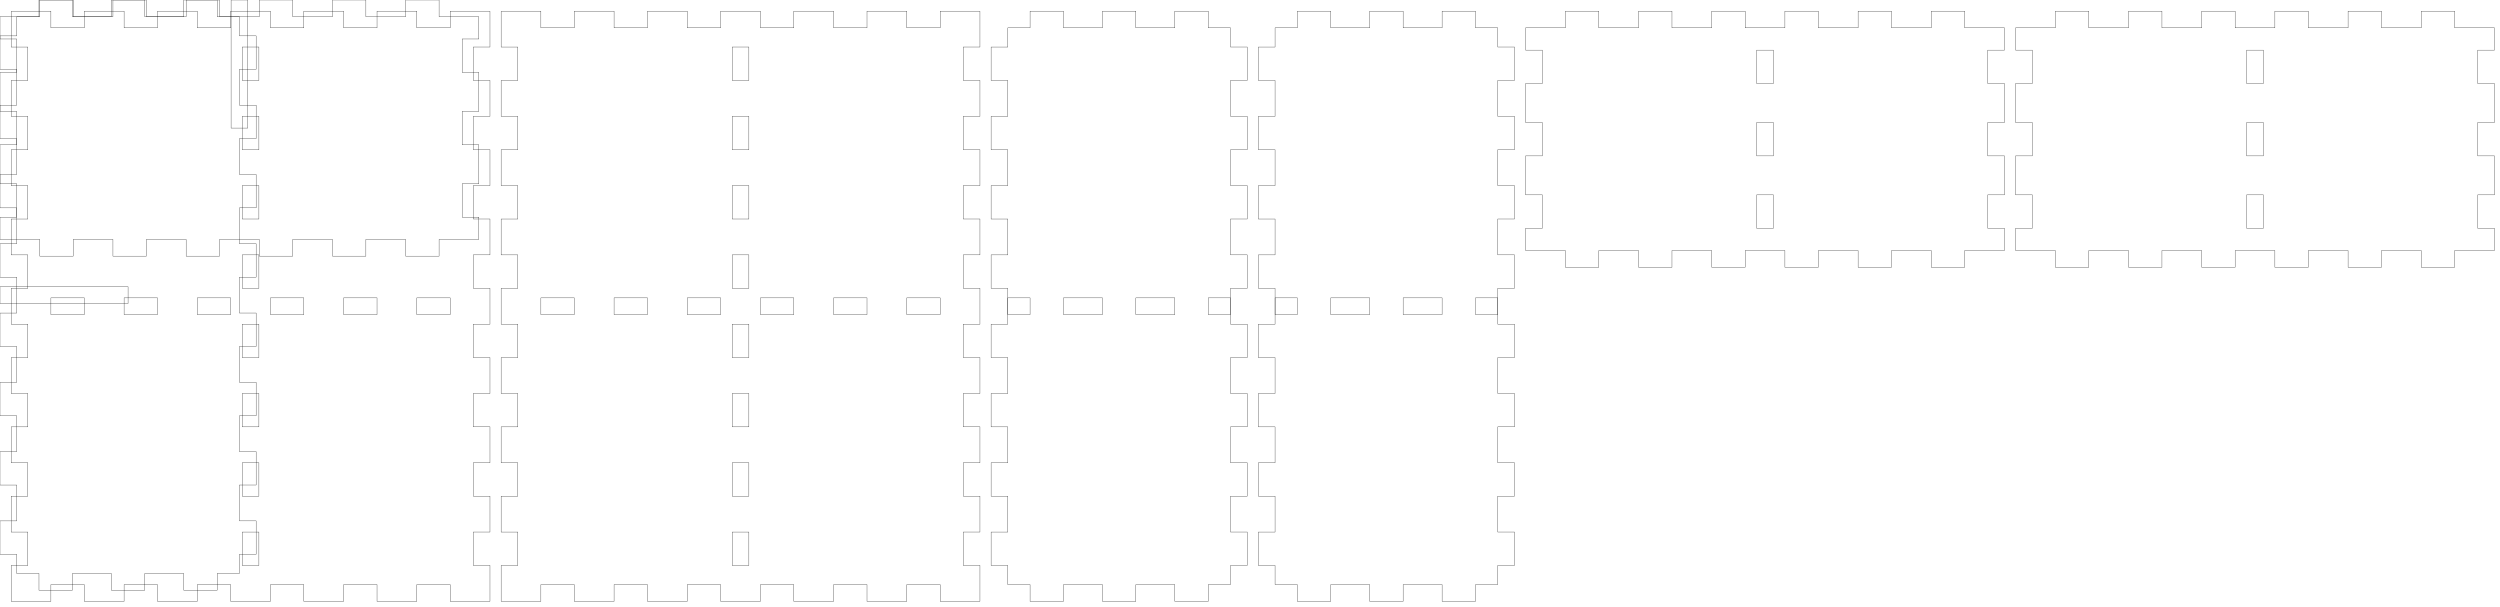
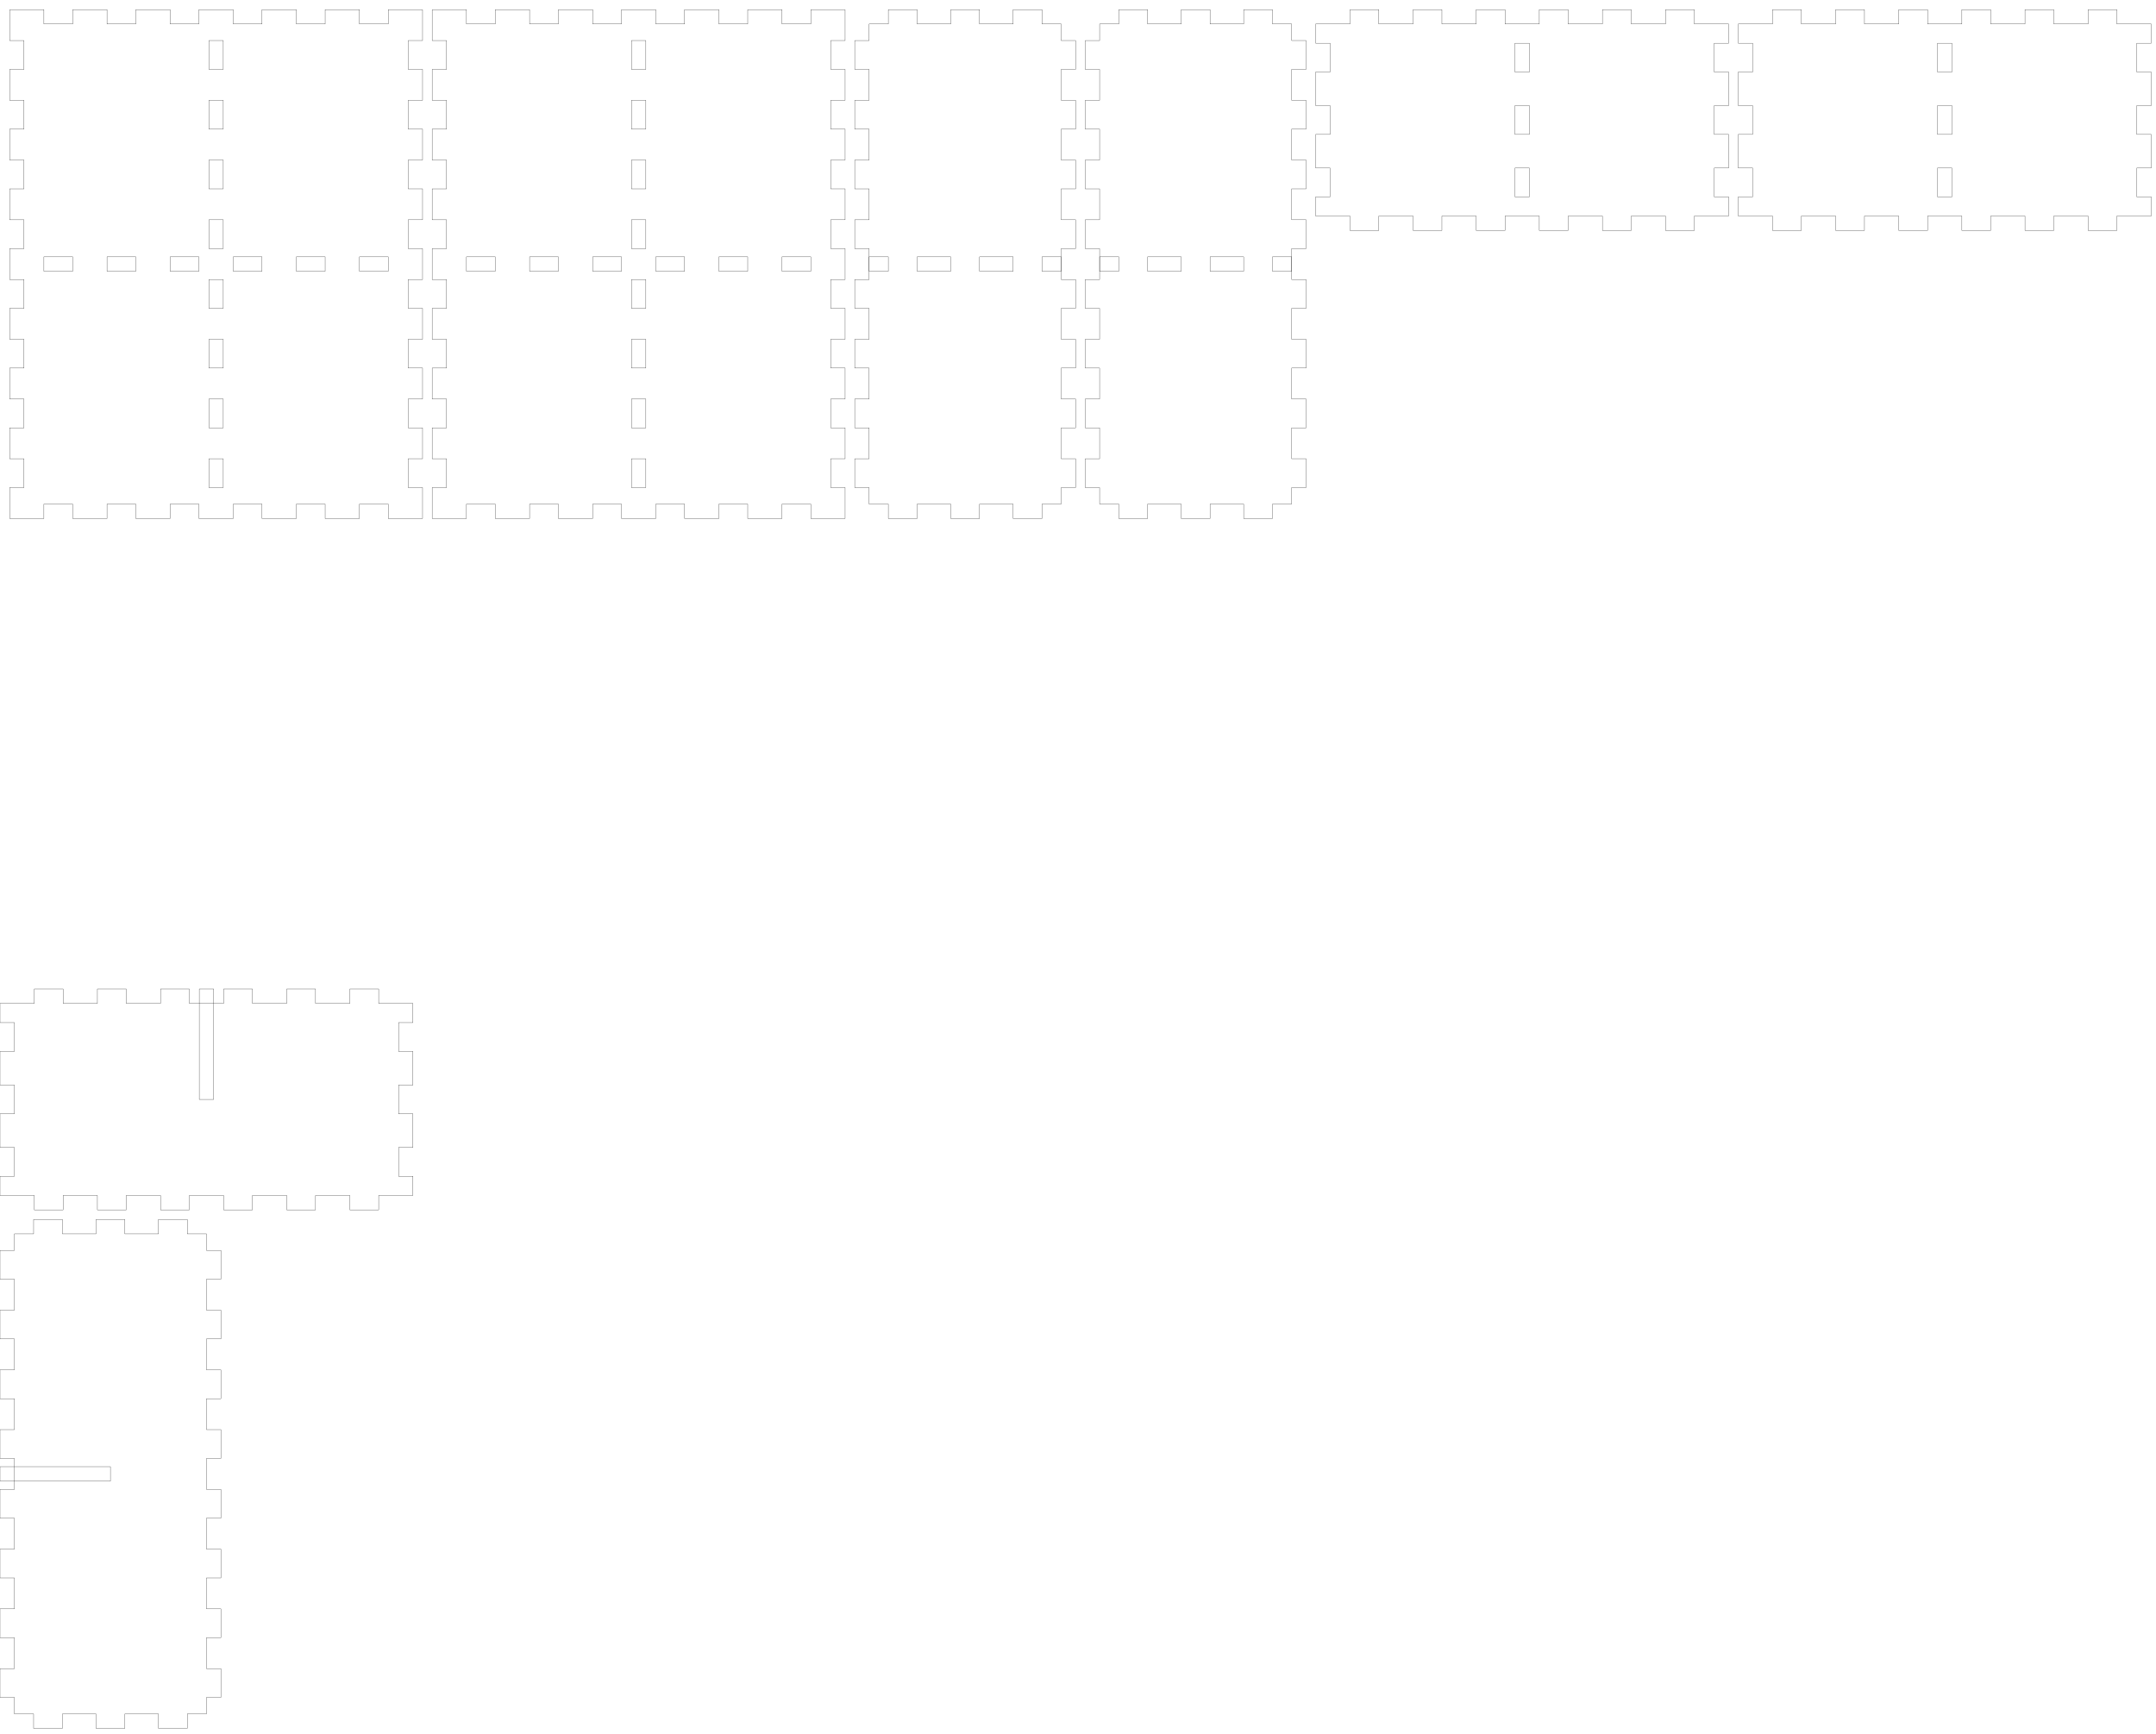
- <svg xmlns="http://www.w3.org/2000/svg" width="449mm" height="109mm" viewBox="0 0 449 109" version="1.1" id="svg5">
+ <svg xmlns="http://www.w3.org/2000/svg" width="449mm" height="361mm" viewBox="0 0 449 361" version="1.1" id="svg5">
  <defs id="defs2" />
  <g id="layer1">
    <g id="piece_001">
      <path id="side_001" style="fill:none;stroke:#000000;stroke-width:0.051" d="m 274 5 l 7.143 0 l 0 -3 l 6 0 l 0 3 l 7.143 0 l 0 -3 l 6 0 l 0 3 l 7.143 0 l 0 -3 l 6 0 l 0 3 l 7.142 0 l 0 -3 l 6 0 l 0 3 l 7.143 0 l 0 -3 l 6 0 l 0 3 l 7.143 0 l 0 -3 l 6 0 l 0 3 l 7.143 0" />
      <path id="side_002" style="fill:none;stroke:#000000;stroke-width:0.051" d="m 360 5 l 0 4 l -3 0 l 0 6 l 3 0 l 0 7 l -3 0 l 0 6 l 3 0 l 0 7 l -3 0 l 0 6 l 3 0 l 0 4" />
      <path id="hole_001" style="fill:none;stroke:#000000;stroke-width:0.051" d="m 315.5 9 l 0 6 l 3 0 l 0 -6 l -3 0 z" />
      <path id="hole_002" style="fill:none;stroke:#000000;stroke-width:0.051" d="m 315.5 22 l 0 6 l 3 0 l 0 -6 l -3 0 z" />
      <path id="hole_003" style="fill:none;stroke:#000000;stroke-width:0.051" d="m 315.5 35 l 0 6 l 3 0 l 0 -6 l -3 0 z" />
      <path id="side_003" style="fill:none;stroke:#000000;stroke-width:0.051" d="m 360 45 l -7.143 0 l 0 3 l -6 0 l 0 -3 l -7.143 0 l 0 3 l -6 0 l 0 -3 l -7.143 0 l 0 3 l -6 0 l 0 -3 l -7.142 0 l 0 3 l -6 0 l 0 -3 l -7.143 0 l 0 3 l -6 0 l 0 -3 l -7.143 0 l 0 3 l -6 0 l 0 -3 l -7.143 0" />
      <path id="side_004" style="fill:none;stroke:#000000;stroke-width:0.051" d="m 274 45 l 0 -4 l 3 0 l 0 -6 l -3 0 l 0 -7 l 3 0 l 0 -6 l -3 0 l 0 -7 l 3 0 l 0 -6 l -3 0 l 0 -4" />
    </g>
+     <g id="xdivider_001">
+       <path id="side_005" style="fill:none;stroke:#000000;stroke-width:0.051" d="m 0 209 l 7.143 0 l 0 -3 l 6 0 l 0 3 l 7.143 0 l 0 -3 l 6 0 l 0 3 l 7.143 0 l 0 -3 l 6 0 l 0 3 l 7.143 0 l 0 -3 l 6 0 l 0 3 l 7.143 0 l 0 -3 l 6 0 l 0 3 l 7.143 0 l 0 -3 l 6 0 l 0 3 l 7.143 0" />
+       <path id="side_006" style="fill:none;stroke:#000000;stroke-width:0.051" d="m 86 209 l 0 4 l -3 0 l 0 6 l 3 0 l 0 7 l -3 0 l 0 6 l 3 0 l 0 7 l -3 0 l 0 6 l 3 0 l 0 4" />
+       <path id="slot_001" style="fill:none;stroke:#000000;stroke-width:0.051" d="m 41.5 206 l 0 23 l 3 0 l 0 -23 l -3 0 z" />
+       <path id="side_007" style="fill:none;stroke:#000000;stroke-width:0.051" d="m 86 249 l -7.143 0 l 0 3 l -6 0 l 0 -3 l -7.143 0 l 0 3 l -6 0 l 0 -3 l -7.143 0 l 0 3 l -6 0 l 0 -3 l -7.143 0 l 0 3 l -6 0 l 0 -3 l -7.143 0 l 0 3 l -6 0 l 0 -3 l -7.143 0 l 0 3 l -6 0 l 0 -3 l -7.143 0" />
+       <path id="side_008" style="fill:none;stroke:#000000;stroke-width:0.051" d="m 0 249 l 0 -4 l 3 0 l 0 -6 l -3 0 l 0 -7 l 3 0 l 0 -6 l -3 0 l 0 -7 l 3 0 l 0 -6 l -3 0 l 0 -4" />
+     </g>
    <g id="piece_002">
-       <path id="side_005" style="fill:none;stroke:#000000;stroke-width:0.051" d="m 181 5 l 4 0 l 0 -3 l 6 0 l 0 3 l 7 0 l 0 -3 l 6 0 l 0 3 l 7 0 l 0 -3 l 6 0 l 0 3 l 4 0" />
+       <path id="side_009" style="fill:none;stroke:#000000;stroke-width:0.051" d="m 181 5 l 4 0 l 0 -3 l 6 0 l 0 3 l 7 0 l 0 -3 l 6 0 l 0 3 l 7 0 l 0 -3 l 6 0 l 0 3 l 4 0" />
      <path id="hole_004" style="fill:none;stroke:#000000;stroke-width:0.051" d="m 181 56.5 l 4 0 l 0 -3 l -4 0 l 0 3 z" />
      <path id="hole_005" style="fill:none;stroke:#000000;stroke-width:0.051" d="m 191 56.5 l 7 0 l 0 -3 l -7 0 l 0 3 z" />
      <path id="hole_006" style="fill:none;stroke:#000000;stroke-width:0.051" d="m 204 56.5 l 7 0 l 0 -3 l -7 0 l 0 3 z" />
      <path id="hole_007" style="fill:none;stroke:#000000;stroke-width:0.051" d="m 217 56.5 l 4 0 l 0 -3 l -4 0 l 0 3 z" />
-       <path id="side_006" style="fill:none;stroke:#000000;stroke-width:0.051" d="m 221 5 l 0 3.444 l 3 0 l 0 6 l -3 0 l 0 6.444 l 3 0 l 0 6 l -3 0 l 0 6.444 l 3 0 l 0 6 l -3 0 l 0 6.444 l 3 0 l 0 6 l -3 0 l 0 6.444 l 3 0 l 0 6 l -3 0 l 0 6.444 l 3 0 l 0 6 l -3 0 l 0 6.444 l 3 0 l 0 6 l -3 0 l 0 6.444 l 3 0 l 0 6 l -3 0 l 0 3.444" />
-       <path id="side_007" style="fill:none;stroke:#000000;stroke-width:0.051" d="m 221 105 l -4 0 l 0 3 l -6 0 l 0 -3 l -7 0 l 0 3 l -6 0 l 0 -3 l -7 0 l 0 3 l -6 0 l 0 -3 l -4 0" />
-       <path id="side_008" style="fill:none;stroke:#000000;stroke-width:0.051" d="m 181 105 l 0 -3.444 l -3 0 l 0 -6 l 3 0 l 0 -6.444 l -3 0 l 0 -6 l 3 0 l 0 -6.444 l -3 0 l 0 -6 l 3 0 l 0 -6.444 l -3 0 l 0 -6 l 3 0 l 0 -6.444 l -3 0 l 0 -6 l 3 0 l 0 -6.444 l -3 0 l 0 -6 l 3 0 l 0 -6.444 l -3 0 l 0 -6 l 3 0 l 0 -6.444 l -3 0 l 0 -6 l 3 0 l 0 -3.444" />
+       <path id="side_010" style="fill:none;stroke:#000000;stroke-width:0.051" d="m 221 5 l 0 3.444 l 3 0 l 0 6 l -3 0 l 0 6.444 l 3 0 l 0 6 l -3 0 l 0 6.444 l 3 0 l 0 6 l -3 0 l 0 6.444 l 3 0 l 0 6 l -3 0 l 0 6.444 l 3 0 l 0 6 l -3 0 l 0 6.444 l 3 0 l 0 6 l -3 0 l 0 6.444 l 3 0 l 0 6 l -3 0 l 0 6.444 l 3 0 l 0 6 l -3 0 l 0 3.444" />
+       <path id="side_011" style="fill:none;stroke:#000000;stroke-width:0.051" d="m 221 105 l -4 0 l 0 3 l -6 0 l 0 -3 l -7 0 l 0 3 l -6 0 l 0 -3 l -7 0 l 0 3 l -6 0 l 0 -3 l -4 0" />
+       <path id="side_012" style="fill:none;stroke:#000000;stroke-width:0.051" d="m 181 105 l 0 -3.444 l -3 0 l 0 -6 l 3 0 l 0 -6.444 l -3 0 l 0 -6 l 3 0 l 0 -6.444 l -3 0 l 0 -6 l 3 0 l 0 -6.444 l -3 0 l 0 -6 l 3 0 l 0 -6.444 l -3 0 l 0 -6 l 3 0 l 0 -6.444 l -3 0 l 0 -6 l 3 0 l 0 -6.444 l -3 0 l 0 -6 l 3 0 l 0 -6.444 l -3 0 l 0 -6 l 3 0 l 0 -3.444" />
+     </g>
+     <g id="ydivider_001">
+       <path id="side_013" style="fill:none;stroke:#000000;stroke-width:0.051" d="m 3 257 l 4 0 l 0 -3 l 6 0 l 0 3 l 7 0 l 0 -3 l 6 0 l 0 3 l 7 0 l 0 -3 l 6 0 l 0 3 l 4 0" />
+       <path id="slot_002" style="fill:none;stroke:#000000;stroke-width:0.051" d="m 0 305.5 l 23 0 l 0 3 l -23 0 l 0 -3 z" />
+       <path id="side_014" style="fill:none;stroke:#000000;stroke-width:0.051" d="m 43 257 l 0 3.444 l 3 0 l 0 6 l -3 0 l 0 6.445 l 3 0 l 0 6 l -3 0 l 0 6.444 l 3 0 l 0 6 l -3 0 l 0 6.445 l 3 0 l 0 6 l -3 0 l 0 6.444 l 3 0 l 0 6 l -3 0 l 0 6.445 l 3 0 l 0 6 l -3 0 l 0 6.444 l 3 0 l 0 6 l -3 0 l 0 6.445 l 3 0 l 0 6 l -3 0 l 0 3.444" />
+       <path id="side_015" style="fill:none;stroke:#000000;stroke-width:0.051" d="m 43 357 l -4 0 l 0 3 l -6 0 l 0 -3 l -7 0 l 0 3 l -6 0 l 0 -3 l -7 0 l 0 3 l -6 0 l 0 -3 l -4 0" />
+       <path id="side_016" style="fill:none;stroke:#000000;stroke-width:0.051" d="m 3 357 l 0 -3.444 l -3 0 l 0 -6 l 3 0 l 0 -6.445 l -3 0 l 0 -6 l 3 0 l 0 -6.444 l -3 0 l 0 -6 l 3 0 l 0 -6.445 l -3 0 l 0 -6 l 3 0 l 0 -6.444 l -3 0 l 0 -6 l 3 0 l 0 -6.445 l -3 0 l 0 -6 l 3 0 l 0 -6.444 l -3 0 l 0 -6 l 3 0 l 0 -6.445 l -3 0 l 0 -6 l 3 0 l 0 -3.444" />
    </g>
    <g id="piece_003">
-       <path id="side_009" style="fill:none;stroke:#000000;stroke-width:0.051" d="m 90 2 l 7.143 0 l 0 3 l 6 0 l 0 -3 l 7.143 0 l 0 3 l 6 0 l 0 -3 l 7.143 0 l 0 3 l 6 0 l 0 -3 l 7.142 0 l 0 3 l 6 0 l 0 -3 l 7.143 0 l 0 3 l 6 0 l 0 -3 l 7.143 0 l 0 3 l 6 0 l 0 -3 l 7.143 0" />
-       <path id="hole_008" style="fill:none;stroke:#000000;stroke-width:0.051" d="m 97.143 56.5 l 6 0 l 0 -3 l -6 0 l 0 3 z" />
-       <path id="hole_009" style="fill:none;stroke:#000000;stroke-width:0.051" d="m 110.286 56.5 l 6 0 l 0 -3 l -6 0 l 0 3 z" />
-       <path id="hole_010" style="fill:none;stroke:#000000;stroke-width:0.051" d="m 123.429 56.5 l 6 0 l 0 -3 l -6 0 l 0 3 z" />
-       <path id="hole_011" style="fill:none;stroke:#000000;stroke-width:0.051" d="m 136.571 56.5 l 6 0 l 0 -3 l -6 0 l 0 3 z" />
-       <path id="hole_012" style="fill:none;stroke:#000000;stroke-width:0.051" d="m 149.714 56.5 l 6 0 l 0 -3 l -6 0 l 0 3 z" />
-       <path id="hole_013" style="fill:none;stroke:#000000;stroke-width:0.051" d="m 162.857 56.5 l 6 0 l 0 -3 l -6 0 l 0 3 z" />
-       <path id="side_010" style="fill:none;stroke:#000000;stroke-width:0.051" d="m 176 2 l 0 6.444 l -3 0 l 0 6 l 3 0 l 0 6.444 l -3 0 l 0 6 l 3 0 l 0 6.444 l -3 0 l 0 6 l 3 0 l 0 6.444 l -3 0 l 0 6 l 3 0 l 0 6.444 l -3 0 l 0 6 l 3 0 l 0 6.444 l -3 0 l 0 6 l 3 0 l 0 6.444 l -3 0 l 0 6 l 3 0 l 0 6.444 l -3 0 l 0 6 l 3 0 l 0 6.444" />
-       <path id="hole_014" style="fill:none;stroke:#000000;stroke-width:0.051" d="m 131.5 8.444 l 0 6 l 3 0 l 0 -6 l -3 0 z" />
-       <path id="hole_015" style="fill:none;stroke:#000000;stroke-width:0.051" d="m 131.5 20.889 l 0 6 l 3 0 l 0 -6 l -3 0 z" />
-       <path id="hole_016" style="fill:none;stroke:#000000;stroke-width:0.051" d="m 131.5 33.333 l 0 6 l 3 0 l 0 -6 l -3 0 z" />
-       <path id="hole_017" style="fill:none;stroke:#000000;stroke-width:0.051" d="m 131.5 45.778 l 0 6 l 3 0 l 0 -6 l -3 0 z" />
-       <path id="hole_018" style="fill:none;stroke:#000000;stroke-width:0.051" d="m 131.5 58.222 l 0 6 l 3 0 l 0 -6 l -3 0 z" />
-       <path id="hole_019" style="fill:none;stroke:#000000;stroke-width:0.051" d="m 131.5 70.667 l 0 6 l 3 0 l 0 -6 l -3 0 z" />
-       <path id="hole_020" style="fill:none;stroke:#000000;stroke-width:0.051" d="m 131.5 83.111 l 0 6 l 3 0 l 0 -6 l -3 0 z" />
-       <path id="hole_021" style="fill:none;stroke:#000000;stroke-width:0.051" d="m 131.5 95.556 l 0 6 l 3 0 l 0 -6 l -3 0 z" />
-       <path id="side_011" style="fill:none;stroke:#000000;stroke-width:0.051" d="m 176 108 l -7.143 0 l 0 -3 l -6 0 l 0 3 l -7.143 0 l 0 -3 l -6 0 l 0 3 l -7.143 0 l 0 -3 l -6 0 l 0 3 l -7.142 0 l 0 -3 l -6 0 l 0 3 l -7.143 0 l 0 -3 l -6 0 l 0 3 l -7.143 0 l 0 -3 l -6 0 l 0 3 l -7.143 0" />
-       <path id="side_012" style="fill:none;stroke:#000000;stroke-width:0.051" d="m 90 108 l 0 -6.444 l 3 0 l 0 -6 l -3 0 l 0 -6.444 l 3 0 l 0 -6 l -3 0 l 0 -6.444 l 3 0 l 0 -6 l -3 0 l 0 -6.444 l 3 0 l 0 -6 l -3 0 l 0 -6.444 l 3 0 l 0 -6 l -3 0 l 0 -6.444 l 3 0 l 0 -6 l -3 0 l 0 -6.444 l 3 0 l 0 -6 l -3 0 l 0 -6.444 l 3 0 l 0 -6 l -3 0 l 0 -6.444" />
-     </g>
-     <g id="piece_004">
-       <path id="side_013" style="fill:none;stroke:#000000;stroke-width:0.051" d="m 229 5 l 4 0 l 0 -3 l 6 0 l 0 3 l 7 0 l 0 -3 l 6 0 l 0 3 l 7 0 l 0 -3 l 6 0 l 0 3 l 4 0" />
-       <path id="hole_022" style="fill:none;stroke:#000000;stroke-width:0.051" d="m 229 56.5 l 4 0 l 0 -3 l -4 0 l 0 3 z" />
-       <path id="hole_023" style="fill:none;stroke:#000000;stroke-width:0.051" d="m 239 56.5 l 7 0 l 0 -3 l -7 0 l 0 3 z" />
-       <path id="hole_024" style="fill:none;stroke:#000000;stroke-width:0.051" d="m 252 56.5 l 7 0 l 0 -3 l -7 0 l 0 3 z" />
-       <path id="hole_025" style="fill:none;stroke:#000000;stroke-width:0.051" d="m 265 56.5 l 4 0 l 0 -3 l -4 0 l 0 3 z" />
-       <path id="side_014" style="fill:none;stroke:#000000;stroke-width:0.051" d="m 269 5 l 0 3.444 l 3 0 l 0 6 l -3 0 l 0 6.444 l 3 0 l 0 6 l -3 0 l 0 6.444 l 3 0 l 0 6 l -3 0 l 0 6.444 l 3 0 l 0 6 l -3 0 l 0 6.444 l 3 0 l 0 6 l -3 0 l 0 6.444 l 3 0 l 0 6 l -3 0 l 0 6.444 l 3 0 l 0 6 l -3 0 l 0 6.444 l 3 0 l 0 6 l -3 0 l 0 3.444" />
-       <path id="side_015" style="fill:none;stroke:#000000;stroke-width:0.051" d="m 269 105 l -4 0 l 0 3 l -6 0 l 0 -3 l -7 0 l 0 3 l -6 0 l 0 -3 l -7 0 l 0 3 l -6 0 l 0 -3 l -4 0" />
-       <path id="side_016" style="fill:none;stroke:#000000;stroke-width:0.051" d="m 229 105 l 0 -3.444 l -3 0 l 0 -6 l 3 0 l 0 -6.444 l -3 0 l 0 -6 l 3 0 l 0 -6.444 l -3 0 l 0 -6 l 3 0 l 0 -6.444 l -3 0 l 0 -6 l 3 0 l 0 -6.444 l -3 0 l 0 -6 l 3 0 l 0 -6.444 l -3 0 l 0 -6 l 3 0 l 0 -6.444 l -3 0 l 0 -6 l 3 0 l 0 -6.444 l -3 0 l 0 -6 l 3 0 l 0 -3.444" />
-     </g>
-     <g id="piece_005">
      <path id="side_017" style="fill:none;stroke:#000000;stroke-width:0.051" d="m 2 2 l 7.143 0 l 0 3 l 6 0 l 0 -3 l 7.143 0 l 0 3 l 6 0 l 0 -3 l 7.143 0 l 0 3 l 6 0 l 0 -3 l 7.143 0 l 0 3 l 6 0 l 0 -3 l 7.143 0 l 0 3 l 6 0 l 0 -3 l 7.143 0 l 0 3 l 6 0 l 0 -3 l 7.143 0" />
-       <path id="hole_026" style="fill:none;stroke:#000000;stroke-width:0.051" d="m 9.143 56.5 l 6 0 l 0 -3 l -6 0 l 0 3 z" />
-       <path id="hole_027" style="fill:none;stroke:#000000;stroke-width:0.051" d="m 22.286 56.5 l 6 0 l 0 -3 l -6 0 l 0 3 z" />
-       <path id="hole_028" style="fill:none;stroke:#000000;stroke-width:0.051" d="m 35.429 56.5 l 6 0 l 0 -3 l -6 0 l 0 3 z" />
-       <path id="hole_029" style="fill:none;stroke:#000000;stroke-width:0.051" d="m 48.571 56.5 l 6 0 l 0 -3 l -6 0 l 0 3 z" />
-       <path id="hole_030" style="fill:none;stroke:#000000;stroke-width:0.051" d="m 61.714 56.5 l 6 0 l 0 -3 l -6 0 l 0 3 z" />
-       <path id="hole_031" style="fill:none;stroke:#000000;stroke-width:0.051" d="m 74.857 56.5 l 6 0 l 0 -3 l -6 0 l 0 3 z" />
+       <path id="hole_008" style="fill:none;stroke:#000000;stroke-width:0.051" d="m 9.143 56.5 l 6 0 l 0 -3 l -6 0 l 0 3 z" />
+       <path id="hole_009" style="fill:none;stroke:#000000;stroke-width:0.051" d="m 22.286 56.5 l 6 0 l 0 -3 l -6 0 l 0 3 z" />
+       <path id="hole_010" style="fill:none;stroke:#000000;stroke-width:0.051" d="m 35.429 56.5 l 6 0 l 0 -3 l -6 0 l 0 3 z" />
+       <path id="hole_011" style="fill:none;stroke:#000000;stroke-width:0.051" d="m 48.571 56.5 l 6 0 l 0 -3 l -6 0 l 0 3 z" />
+       <path id="hole_012" style="fill:none;stroke:#000000;stroke-width:0.051" d="m 61.714 56.5 l 6 0 l 0 -3 l -6 0 l 0 3 z" />
+       <path id="hole_013" style="fill:none;stroke:#000000;stroke-width:0.051" d="m 74.857 56.5 l 6 0 l 0 -3 l -6 0 l 0 3 z" />
      <path id="side_018" style="fill:none;stroke:#000000;stroke-width:0.051" d="m 88 2 l 0 6.444 l -3 0 l 0 6 l 3 0 l 0 6.444 l -3 0 l 0 6 l 3 0 l 0 6.444 l -3 0 l 0 6 l 3 0 l 0 6.444 l -3 0 l 0 6 l 3 0 l 0 6.444 l -3 0 l 0 6 l 3 0 l 0 6.444 l -3 0 l 0 6 l 3 0 l 0 6.444 l -3 0 l 0 6 l 3 0 l 0 6.444 l -3 0 l 0 6 l 3 0 l 0 6.444" />
-       <path id="hole_032" style="fill:none;stroke:#000000;stroke-width:0.051" d="m 43.5 8.444 l 0 6 l 3 0 l 0 -6 l -3 0 z" />
-       <path id="hole_033" style="fill:none;stroke:#000000;stroke-width:0.051" d="m 43.5 20.889 l 0 6 l 3 0 l 0 -6 l -3 0 z" />
-       <path id="hole_034" style="fill:none;stroke:#000000;stroke-width:0.051" d="m 43.5 33.333 l 0 6 l 3 0 l 0 -6 l -3 0 z" />
-       <path id="hole_035" style="fill:none;stroke:#000000;stroke-width:0.051" d="m 43.5 45.778 l 0 6 l 3 0 l 0 -6 l -3 0 z" />
-       <path id="hole_036" style="fill:none;stroke:#000000;stroke-width:0.051" d="m 43.5 58.222 l 0 6 l 3 0 l 0 -6 l -3 0 z" />
-       <path id="hole_037" style="fill:none;stroke:#000000;stroke-width:0.051" d="m 43.5 70.667 l 0 6 l 3 0 l 0 -6 l -3 0 z" />
-       <path id="hole_038" style="fill:none;stroke:#000000;stroke-width:0.051" d="m 43.5 83.111 l 0 6 l 3 0 l 0 -6 l -3 0 z" />
-       <path id="hole_039" style="fill:none;stroke:#000000;stroke-width:0.051" d="m 43.5 95.556 l 0 6 l 3 0 l 0 -6 l -3 0 z" />
+       <path id="hole_014" style="fill:none;stroke:#000000;stroke-width:0.051" d="m 43.5 8.444 l 0 6 l 3 0 l 0 -6 l -3 0 z" />
+       <path id="hole_015" style="fill:none;stroke:#000000;stroke-width:0.051" d="m 43.5 20.889 l 0 6 l 3 0 l 0 -6 l -3 0 z" />
+       <path id="hole_016" style="fill:none;stroke:#000000;stroke-width:0.051" d="m 43.5 33.333 l 0 6 l 3 0 l 0 -6 l -3 0 z" />
+       <path id="hole_017" style="fill:none;stroke:#000000;stroke-width:0.051" d="m 43.5 45.778 l 0 6 l 3 0 l 0 -6 l -3 0 z" />
+       <path id="hole_018" style="fill:none;stroke:#000000;stroke-width:0.051" d="m 43.5 58.222 l 0 6 l 3 0 l 0 -6 l -3 0 z" />
+       <path id="hole_019" style="fill:none;stroke:#000000;stroke-width:0.051" d="m 43.5 70.667 l 0 6 l 3 0 l 0 -6 l -3 0 z" />
+       <path id="hole_020" style="fill:none;stroke:#000000;stroke-width:0.051" d="m 43.5 83.111 l 0 6 l 3 0 l 0 -6 l -3 0 z" />
+       <path id="hole_021" style="fill:none;stroke:#000000;stroke-width:0.051" d="m 43.5 95.556 l 0 6 l 3 0 l 0 -6 l -3 0 z" />
      <path id="side_019" style="fill:none;stroke:#000000;stroke-width:0.051" d="m 88 108 l -7.143 0 l 0 -3 l -6 0 l 0 3 l -7.143 0 l 0 -3 l -6 0 l 0 3 l -7.143 0 l 0 -3 l -6 0 l 0 3 l -7.143 0 l 0 -3 l -6 0 l 0 3 l -7.143 0 l 0 -3 l -6 0 l 0 3 l -7.143 0 l 0 -3 l -6 0 l 0 3 l -7.143 0" />
      <path id="side_020" style="fill:none;stroke:#000000;stroke-width:0.051" d="m 2 108 l 0 -6.444 l 3 0 l 0 -6 l -3 0 l 0 -6.444 l 3 0 l 0 -6 l -3 0 l 0 -6.444 l 3 0 l 0 -6 l -3 0 l 0 -6.444 l 3 0 l 0 -6 l -3 0 l 0 -6.444 l 3 0 l 0 -6 l -3 0 l 0 -6.444 l 3 0 l 0 -6 l -3 0 l 0 -6.444 l 3 0 l 0 -6 l -3 0 l 0 -6.444 l 3 0 l 0 -6 l -3 0 l 0 -6.444" />
    </g>
+     <g id="piece_004">
+       <path id="side_021" style="fill:none;stroke:#000000;stroke-width:0.051" d="m 90 2 l 7.143 0 l 0 3 l 6 0 l 0 -3 l 7.143 0 l 0 3 l 6 0 l 0 -3 l 7.143 0 l 0 3 l 6 0 l 0 -3 l 7.142 0 l 0 3 l 6 0 l 0 -3 l 7.143 0 l 0 3 l 6 0 l 0 -3 l 7.143 0 l 0 3 l 6 0 l 0 -3 l 7.143 0" />
+       <path id="hole_022" style="fill:none;stroke:#000000;stroke-width:0.051" d="m 97.143 56.5 l 6 0 l 0 -3 l -6 0 l 0 3 z" />
+       <path id="hole_023" style="fill:none;stroke:#000000;stroke-width:0.051" d="m 110.286 56.5 l 6 0 l 0 -3 l -6 0 l 0 3 z" />
+       <path id="hole_024" style="fill:none;stroke:#000000;stroke-width:0.051" d="m 123.429 56.5 l 6 0 l 0 -3 l -6 0 l 0 3 z" />
+       <path id="hole_025" style="fill:none;stroke:#000000;stroke-width:0.051" d="m 136.571 56.5 l 6 0 l 0 -3 l -6 0 l 0 3 z" />
+       <path id="hole_026" style="fill:none;stroke:#000000;stroke-width:0.051" d="m 149.714 56.5 l 6 0 l 0 -3 l -6 0 l 0 3 z" />
+       <path id="hole_027" style="fill:none;stroke:#000000;stroke-width:0.051" d="m 162.857 56.5 l 6 0 l 0 -3 l -6 0 l 0 3 z" />
+       <path id="side_022" style="fill:none;stroke:#000000;stroke-width:0.051" d="m 176 2 l 0 6.444 l -3 0 l 0 6 l 3 0 l 0 6.444 l -3 0 l 0 6 l 3 0 l 0 6.444 l -3 0 l 0 6 l 3 0 l 0 6.444 l -3 0 l 0 6 l 3 0 l 0 6.444 l -3 0 l 0 6 l 3 0 l 0 6.444 l -3 0 l 0 6 l 3 0 l 0 6.444 l -3 0 l 0 6 l 3 0 l 0 6.444 l -3 0 l 0 6 l 3 0 l 0 6.444" />
+       <path id="hole_028" style="fill:none;stroke:#000000;stroke-width:0.051" d="m 131.5 8.444 l 0 6 l 3 0 l 0 -6 l -3 0 z" />
+       <path id="hole_029" style="fill:none;stroke:#000000;stroke-width:0.051" d="m 131.5 20.889 l 0 6 l 3 0 l 0 -6 l -3 0 z" />
+       <path id="hole_030" style="fill:none;stroke:#000000;stroke-width:0.051" d="m 131.5 33.333 l 0 6 l 3 0 l 0 -6 l -3 0 z" />
+       <path id="hole_031" style="fill:none;stroke:#000000;stroke-width:0.051" d="m 131.5 45.778 l 0 6 l 3 0 l 0 -6 l -3 0 z" />
+       <path id="hole_032" style="fill:none;stroke:#000000;stroke-width:0.051" d="m 131.5 58.222 l 0 6 l 3 0 l 0 -6 l -3 0 z" />
+       <path id="hole_033" style="fill:none;stroke:#000000;stroke-width:0.051" d="m 131.5 70.667 l 0 6 l 3 0 l 0 -6 l -3 0 z" />
+       <path id="hole_034" style="fill:none;stroke:#000000;stroke-width:0.051" d="m 131.5 83.111 l 0 6 l 3 0 l 0 -6 l -3 0 z" />
+       <path id="hole_035" style="fill:none;stroke:#000000;stroke-width:0.051" d="m 131.5 95.556 l 0 6 l 3 0 l 0 -6 l -3 0 z" />
+       <path id="side_023" style="fill:none;stroke:#000000;stroke-width:0.051" d="m 176 108 l -7.143 0 l 0 -3 l -6 0 l 0 3 l -7.143 0 l 0 -3 l -6 0 l 0 3 l -7.143 0 l 0 -3 l -6 0 l 0 3 l -7.142 0 l 0 -3 l -6 0 l 0 3 l -7.143 0 l 0 -3 l -6 0 l 0 3 l -7.143 0 l 0 -3 l -6 0 l 0 3 l -7.143 0" />
+       <path id="side_024" style="fill:none;stroke:#000000;stroke-width:0.051" d="m 90 108 l 0 -6.444 l 3 0 l 0 -6 l -3 0 l 0 -6.444 l 3 0 l 0 -6 l -3 0 l 0 -6.444 l 3 0 l 0 -6 l -3 0 l 0 -6.444 l 3 0 l 0 -6 l -3 0 l 0 -6.444 l 3 0 l 0 -6 l -3 0 l 0 -6.444 l 3 0 l 0 -6 l -3 0 l 0 -6.444 l 3 0 l 0 -6 l -3 0 l 0 -6.444 l 3 0 l 0 -6 l -3 0 l 0 -6.444" />
+     </g>
+     <g id="piece_005">
+       <path id="side_025" style="fill:none;stroke:#000000;stroke-width:0.051" d="m 229 5 l 4 0 l 0 -3 l 6 0 l 0 3 l 7 0 l 0 -3 l 6 0 l 0 3 l 7 0 l 0 -3 l 6 0 l 0 3 l 4 0" />
+       <path id="hole_036" style="fill:none;stroke:#000000;stroke-width:0.051" d="m 229 56.5 l 4 0 l 0 -3 l -4 0 l 0 3 z" />
+       <path id="hole_037" style="fill:none;stroke:#000000;stroke-width:0.051" d="m 239 56.5 l 7 0 l 0 -3 l -7 0 l 0 3 z" />
+       <path id="hole_038" style="fill:none;stroke:#000000;stroke-width:0.051" d="m 252 56.5 l 7 0 l 0 -3 l -7 0 l 0 3 z" />
+       <path id="hole_039" style="fill:none;stroke:#000000;stroke-width:0.051" d="m 265 56.5 l 4 0 l 0 -3 l -4 0 l 0 3 z" />
+       <path id="side_026" style="fill:none;stroke:#000000;stroke-width:0.051" d="m 269 5 l 0 3.444 l 3 0 l 0 6 l -3 0 l 0 6.444 l 3 0 l 0 6 l -3 0 l 0 6.444 l 3 0 l 0 6 l -3 0 l 0 6.444 l 3 0 l 0 6 l -3 0 l 0 6.444 l 3 0 l 0 6 l -3 0 l 0 6.444 l 3 0 l 0 6 l -3 0 l 0 6.444 l 3 0 l 0 6 l -3 0 l 0 6.444 l 3 0 l 0 6 l -3 0 l 0 3.444" />
+       <path id="side_027" style="fill:none;stroke:#000000;stroke-width:0.051" d="m 269 105 l -4 0 l 0 3 l -6 0 l 0 -3 l -7 0 l 0 3 l -6 0 l 0 -3 l -7 0 l 0 3 l -6 0 l 0 -3 l -4 0" />
+       <path id="side_028" style="fill:none;stroke:#000000;stroke-width:0.051" d="m 229 105 l 0 -3.444 l -3 0 l 0 -6 l 3 0 l 0 -6.444 l -3 0 l 0 -6 l 3 0 l 0 -6.444 l -3 0 l 0 -6 l 3 0 l 0 -6.444 l -3 0 l 0 -6 l 3 0 l 0 -6.444 l -3 0 l 0 -6 l 3 0 l 0 -6.444 l -3 0 l 0 -6 l 3 0 l 0 -6.444 l -3 0 l 0 -6 l 3 0 l 0 -6.444 l -3 0 l 0 -6 l 3 0 l 0 -3.444" />
+     </g>
    <g id="piece_006">
-       <path id="side_021" style="fill:none;stroke:#000000;stroke-width:0.051" d="m 362 5 l 7.143 0 l 0 -3 l 6 0 l 0 3 l 7.143 0 l 0 -3 l 6 0 l 0 3 l 7.143 0 l 0 -3 l 6 0 l 0 3 l 7.142 0 l 0 -3 l 6 0 l 0 3 l 7.143 0 l 0 -3 l 6 0 l 0 3 l 7.143 0 l 0 -3 l 6 0 l 0 3 l 7.143 0" />
-       <path id="side_022" style="fill:none;stroke:#000000;stroke-width:0.051" d="m 448 5 l 0 4 l -3 0 l 0 6 l 3 0 l 0 7 l -3 0 l 0 6 l 3 0 l 0 7 l -3 0 l 0 6 l 3 0 l 0 4" />
+       <path id="side_029" style="fill:none;stroke:#000000;stroke-width:0.051" d="m 362 5 l 7.143 0 l 0 -3 l 6 0 l 0 3 l 7.143 0 l 0 -3 l 6 0 l 0 3 l 7.143 0 l 0 -3 l 6 0 l 0 3 l 7.142 0 l 0 -3 l 6 0 l 0 3 l 7.143 0 l 0 -3 l 6 0 l 0 3 l 7.143 0 l 0 -3 l 6 0 l 0 3 l 7.143 0" />
+       <path id="side_030" style="fill:none;stroke:#000000;stroke-width:0.051" d="m 448 5 l 0 4 l -3 0 l 0 6 l 3 0 l 0 7 l -3 0 l 0 6 l 3 0 l 0 7 l -3 0 l 0 6 l 3 0 l 0 4" />
      <path id="hole_040" style="fill:none;stroke:#000000;stroke-width:0.051" d="m 403.5 9 l 0 6 l 3 0 l 0 -6 l -3 0 z" />
      <path id="hole_041" style="fill:none;stroke:#000000;stroke-width:0.051" d="m 403.5 22 l 0 6 l 3 0 l 0 -6 l -3 0 z" />
      <path id="hole_042" style="fill:none;stroke:#000000;stroke-width:0.051" d="m 403.5 35 l 0 6 l 3 0 l 0 -6 l -3 0 z" />
-       <path id="side_023" style="fill:none;stroke:#000000;stroke-width:0.051" d="m 448 45 l -7.143 0 l 0 3 l -6 0 l 0 -3 l -7.143 0 l 0 3 l -6 0 l 0 -3 l -7.143 0 l 0 3 l -6 0 l 0 -3 l -7.142 0 l 0 3 l -6 0 l 0 -3 l -7.143 0 l 0 3 l -6 0 l 0 -3 l -7.143 0 l 0 3 l -6 0 l 0 -3 l -7.143 0" />
-       <path id="side_024" style="fill:none;stroke:#000000;stroke-width:0.051" d="m 362 45 l 0 -4 l 3 0 l 0 -6 l -3 0 l 0 -7 l 3 0 l 0 -6 l -3 0 l 0 -7 l 3 0 l 0 -6 l -3 0 l 0 -4" />
-     </g>
-     <g id="xdivider_001">
-       <path id="side_025" style="fill:none;stroke:#000000;stroke-width:0.051" d="m 0 3 l 7.143 0 l 0 -3 l 6 0 l 0 3 l 7.143 0 l 0 -3 l 6 0 l 0 3 l 7.143 0 l 0 -3 l 6 0 l 0 3 l 7.143 0 l 0 -3 l 6 0 l 0 3 l 7.143 0 l 0 -3 l 6 0 l 0 3 l 7.143 0 l 0 -3 l 6 0 l 0 3 l 7.143 0" />
-       <path id="side_026" style="fill:none;stroke:#000000;stroke-width:0.051" d="m 86 3 l 0 4 l -3 0 l 0 6 l 3 0 l 0 7 l -3 0 l 0 6 l 3 0 l 0 7 l -3 0 l 0 6 l 3 0 l 0 4" />
-       <path id="slot_001" style="fill:none;stroke:#000000;stroke-width:0.051" d="m 41.5 0 l 0 23 l 3 0 l 0 -23 l -3 0 z" />
-       <path id="side_027" style="fill:none;stroke:#000000;stroke-width:0.051" d="m 86 43 l -7.143 0 l 0 3 l -6 0 l 0 -3 l -7.143 0 l 0 3 l -6 0 l 0 -3 l -7.143 0 l 0 3 l -6 0 l 0 -3 l -7.143 0 l 0 3 l -6 0 l 0 -3 l -7.143 0 l 0 3 l -6 0 l 0 -3 l -7.143 0 l 0 3 l -6 0 l 0 -3 l -7.143 0" />
-       <path id="side_028" style="fill:none;stroke:#000000;stroke-width:0.051" d="m 0 43 l 0 -4 l 3 0 l 0 -6 l -3 0 l 0 -7 l 3 0 l 0 -6 l -3 0 l 0 -7 l 3 0 l 0 -6 l -3 0 l 0 -4" />
-     </g>
-     <g id="ydivider_001">
-       <path id="side_029" style="fill:none;stroke:#000000;stroke-width:0.051" d="m 3 3 l 4 0 l 0 -3 l 6 0 l 0 3 l 7 0 l 0 -3 l 6 0 l 0 3 l 7 0 l 0 -3 l 6 0 l 0 3 l 4 0" />
-       <path id="slot_002" style="fill:none;stroke:#000000;stroke-width:0.051" d="m 0 51.5 l 23 0 l 0 3 l -23 0 l 0 -3 z" />
-       <path id="side_030" style="fill:none;stroke:#000000;stroke-width:0.051" d="m 43 3 l 0 3.444 l 3 0 l 0 6 l -3 0 l 0 6.444 l 3 0 l 0 6 l -3 0 l 0 6.444 l 3 0 l 0 6 l -3 0 l 0 6.444 l 3 0 l 0 6 l -3 0 l 0 6.444 l 3 0 l 0 6 l -3 0 l 0 6.444 l 3 0 l 0 6 l -3 0 l 0 6.444 l 3 0 l 0 6 l -3 0 l 0 6.444 l 3 0 l 0 6 l -3 0 l 0 3.444" />
-       <path id="side_031" style="fill:none;stroke:#000000;stroke-width:0.051" d="m 43 103 l -4 0 l 0 3 l -6 0 l 0 -3 l -7 0 l 0 3 l -6 0 l 0 -3 l -7 0 l 0 3 l -6 0 l 0 -3 l -4 0" />
-       <path id="side_032" style="fill:none;stroke:#000000;stroke-width:0.051" d="m 3 103 l 0 -3.444 l -3 0 l 0 -6 l 3 0 l 0 -6.444 l -3 0 l 0 -6 l 3 0 l 0 -6.444 l -3 0 l 0 -6 l 3 0 l 0 -6.444 l -3 0 l 0 -6 l 3 0 l 0 -6.444 l -3 0 l 0 -6 l 3 0 l 0 -6.444 l -3 0 l 0 -6 l 3 0 l 0 -6.444 l -3 0 l 0 -6 l 3 0 l 0 -6.444 l -3 0 l 0 -6 l 3 0 l 0 -3.444" />
+       <path id="side_031" style="fill:none;stroke:#000000;stroke-width:0.051" d="m 448 45 l -7.143 0 l 0 3 l -6 0 l 0 -3 l -7.143 0 l 0 3 l -6 0 l 0 -3 l -7.143 0 l 0 3 l -6 0 l 0 -3 l -7.142 0 l 0 3 l -6 0 l 0 -3 l -7.143 0 l 0 3 l -6 0 l 0 -3 l -7.143 0 l 0 3 l -6 0 l 0 -3 l -7.143 0" />
+       <path id="side_032" style="fill:none;stroke:#000000;stroke-width:0.051" d="m 362 45 l 0 -4 l 3 0 l 0 -6 l -3 0 l 0 -7 l 3 0 l 0 -6 l -3 0 l 0 -7 l 3 0 l 0 -6 l -3 0 l 0 -4" />
    </g>
  </g>
</svg>
